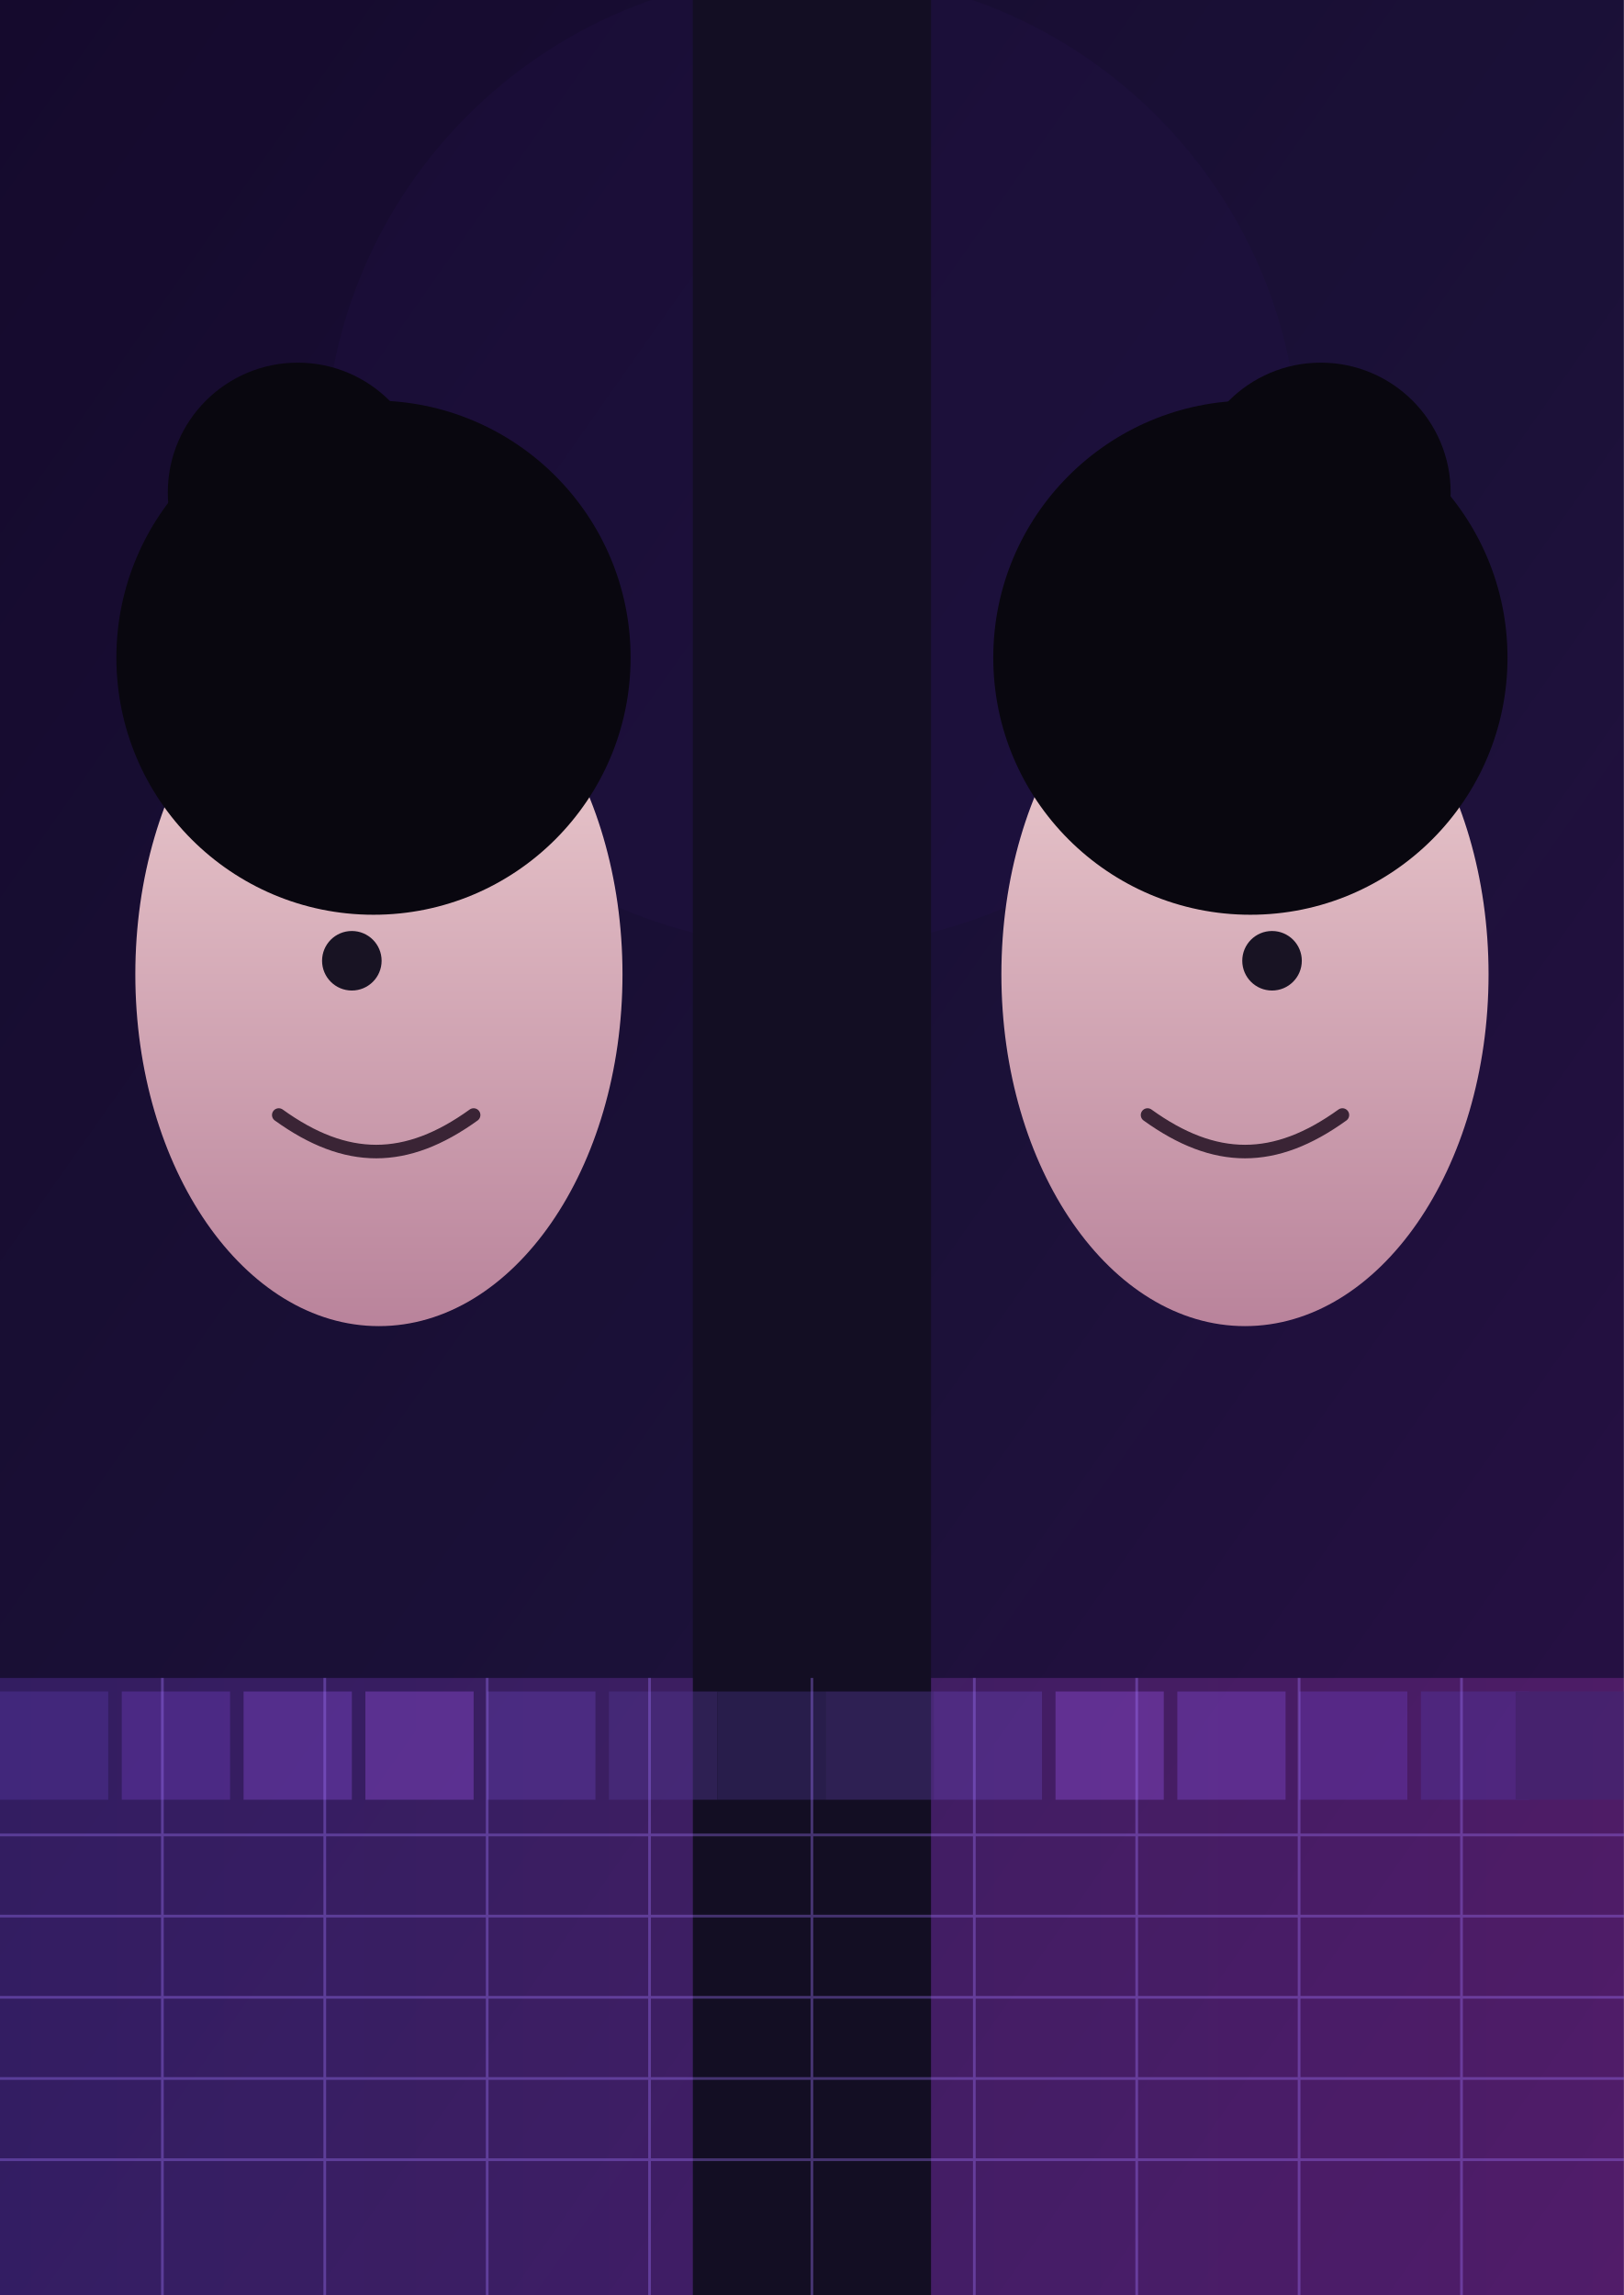
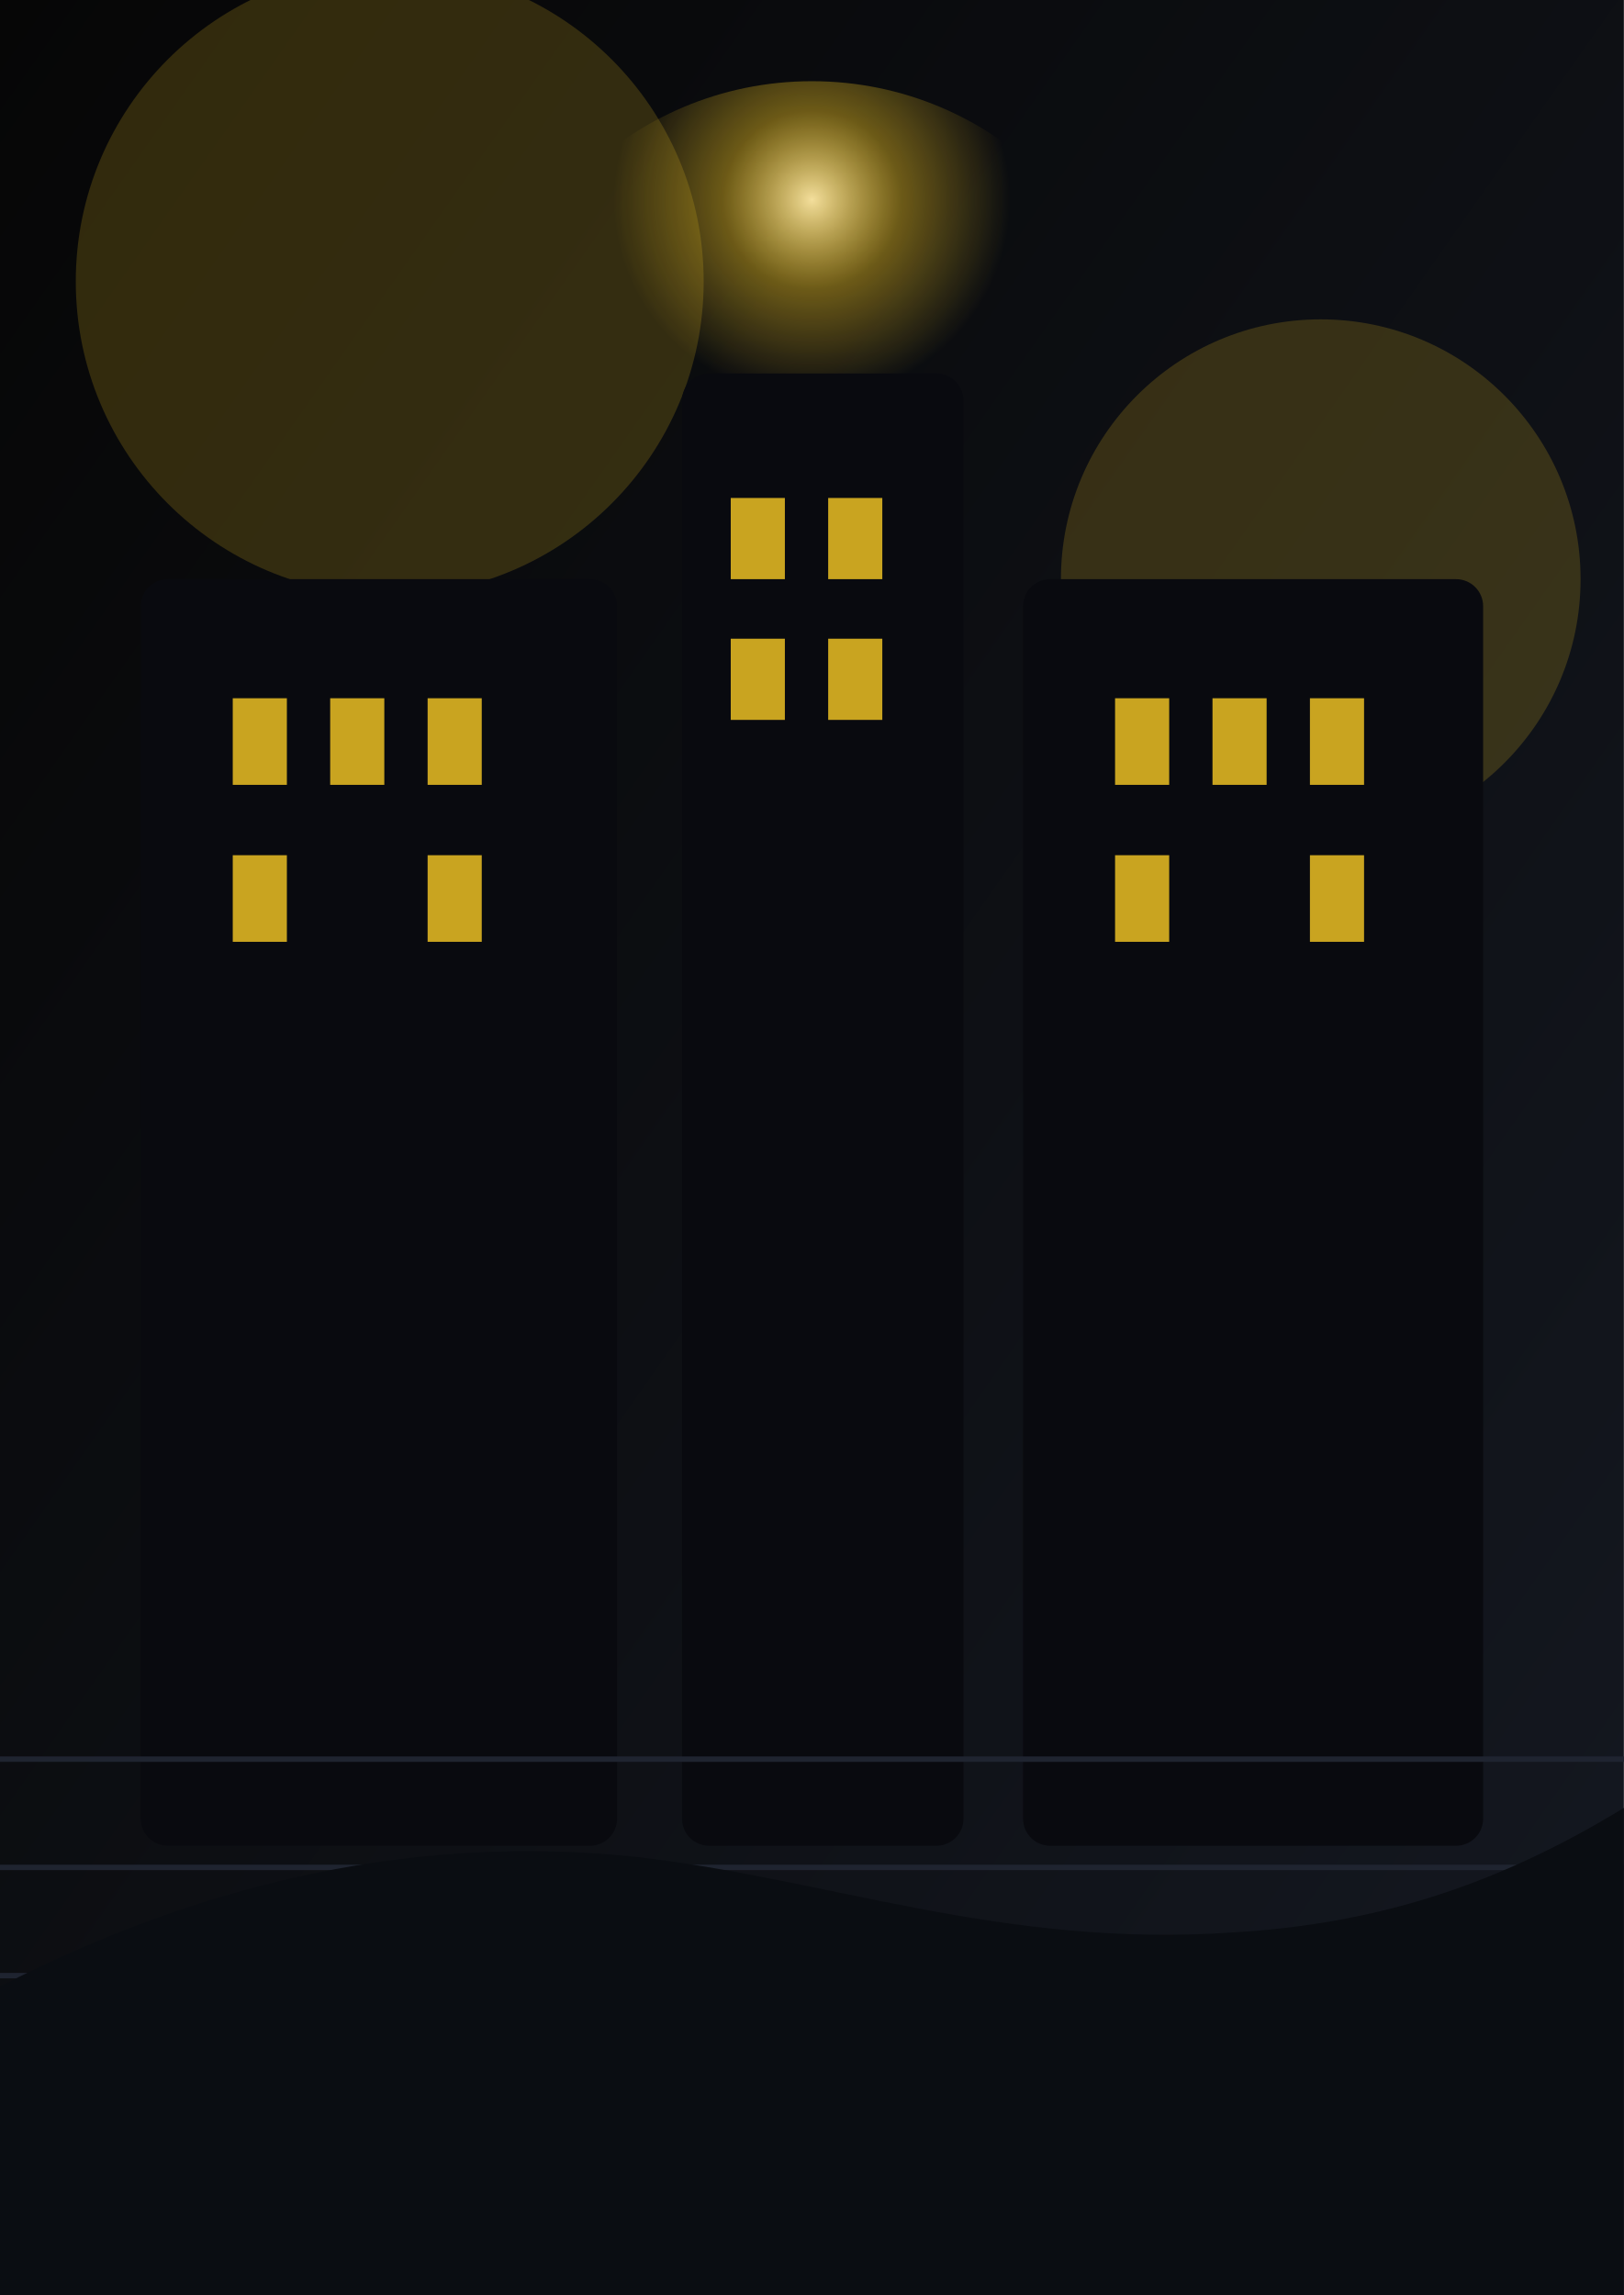
- <svg xmlns="http://www.w3.org/2000/svg" viewBox="0 0 600 848" role="img" aria-label="Symmetrical AI portrait abstract">
+ <svg xmlns="http://www.w3.org/2000/svg" viewBox="0 0 600 848" role="img" aria-label="Gotham inspired applied AI products artwork">
  <defs>
-     <linearGradient id="bg" x1="0" y1="0" x2="1" y2="1">
-       <stop offset="0" stop-color="#150a2d" />
-       <stop offset="0.55" stop-color="#1b1138" />
-       <stop offset="1" stop-color="#2a0f47" />
+     <linearGradient id="prodBg" x1="0" y1="0" x2="1" y2="1">
+       <stop offset="0" stop-color="#060606" />
+       <stop offset="1" stop-color="#151922" />
    </linearGradient>
-     <linearGradient id="skin" x1="0" y1="0" x2="0" y2="1">
-       <stop offset="0" stop-color="#f2d4d5" />
-       <stop offset="1" stop-color="#b9839b" />
-     </linearGradient>
-     <linearGradient id="glow" x1="0" y1="0" x2="1" y2="0">
-       <stop offset="0" stop-color="#8e4dff" />
-       <stop offset="1" stop-color="#da4be2" />
-     </linearGradient>
+     <radialGradient id="prodMoon" cx="0.5" cy="0.18" r="0.3">
+       <stop offset="0" stop-color="#ffe9a3" stop-opacity="0.95" />
+       <stop offset="0.45" stop-color="#f3c623" stop-opacity="0.42" />
+       <stop offset="1" stop-color="#f3c623" stop-opacity="0" />
+     </radialGradient>
  </defs>
-   <rect width="600" height="848" fill="url(#bg)" />
-   <g opacity="0.22">
-     <rect x="0" y="620" width="600" height="228" fill="url(#glow)" />
-     <circle cx="300" cy="170" r="180" fill="#25104f" />
+   <rect width="600" height="848" fill="url(#prodBg)" />
+   <circle cx="300" cy="152" r="122" fill="url(#prodMoon)" />
+   <g opacity="0.18" fill="#f3c623">
+     <circle cx="144" cy="104" r="116" />
+     <circle cx="488" cy="214" r="96" />
  </g>
-   <g>
-     <ellipse cx="140" cy="360" rx="90" ry="130" fill="url(#skin)" />
-     <ellipse cx="460" cy="360" rx="90" ry="130" fill="url(#skin)" />
-     <circle cx="130" cy="355" r="11" fill="#181323" />
-     <circle cx="470" cy="355" r="11" fill="#181323" />
-     <path d="M103 412c25 18 47 18 72 0" fill="none" stroke="#3a2435" stroke-width="5" stroke-linecap="round" />
-     <path d="M424 412c25 18 47 18 72 0" fill="none" stroke="#3a2435" stroke-width="5" stroke-linecap="round" />
+   <g fill="#090a0f">
+     <rect x="52" y="214" width="176" height="468" rx="10" />
+     <rect x="252" y="138" width="104" height="544" rx="10" />
+     <rect x="378" y="214" width="170" height="468" rx="10" />
  </g>
-   <g fill="#09070f">
-     <ellipse cx="138" cy="243" rx="95" ry="95" />
-     <ellipse cx="462" cy="243" rx="95" ry="95" />
-     <circle cx="110" cy="182" r="48" />
-     <circle cx="488" cy="182" r="48" />
+   <g fill="#f3c623" opacity="0.82">
+     <rect x="86" y="258" width="20" height="32" />
+     <rect x="122" y="258" width="20" height="32" />
+     <rect x="158" y="258" width="20" height="32" />
+     <rect x="270" y="184" width="20" height="30" />
+     <rect x="306" y="184" width="20" height="30" />
+     <rect x="412" y="258" width="20" height="32" />
+     <rect x="448" y="258" width="20" height="32" />
+     <rect x="484" y="258" width="20" height="32" />
+     <rect x="86" y="316" width="20" height="32" />
+     <rect x="158" y="316" width="20" height="32" />
+     <rect x="270" y="236" width="20" height="30" />
+     <rect x="306" y="236" width="20" height="30" />
+     <rect x="412" y="316" width="20" height="32" />
+     <rect x="484" y="316" width="20" height="32" />
  </g>
-   <rect x="256" y="0" width="88" height="848" fill="#130e23" />
-   <g opacity="0.45">
-     <rect x="0" y="625" width="40" height="40" fill="#51329b" />
-     <rect x="45" y="625" width="40" height="40" fill="#6637af" />
-     <rect x="90" y="625" width="40" height="40" fill="#7842c1" />
-     <rect x="135" y="625" width="40" height="40" fill="#8646ca" />
-     <rect x="180" y="625" width="40" height="40" fill="#5f3ba7" />
-     <rect x="225" y="625" width="40" height="40" fill="#4f368f" />
-     <rect x="265" y="625" width="40" height="40" fill="#432f7c" />
-     <rect x="305" y="625" width="40" height="40" fill="#4f368f" />
-     <rect x="345" y="625" width="40" height="40" fill="#5f3ba7" />
-     <rect x="390" y="625" width="40" height="40" fill="#8646ca" />
-     <rect x="435" y="625" width="40" height="40" fill="#7842c1" />
-     <rect x="480" y="625" width="40" height="40" fill="#6637af" />
-     <rect x="525" y="625" width="40" height="40" fill="#51329b" />
-     <rect x="560" y="625" width="40" height="40" fill="#3f2b77" />
+   <g fill="none" stroke="#1f2430" stroke-width="2">
+     <path d="M0 650H600" />
+     <path d="M0 690H600" />
+     <path d="M0 730H600" />
  </g>
-   <g stroke="#a279ff" stroke-width="1" opacity="0.35">
-     <path d="M0 678h600M0 708h600M0 738h600M0 768h600M0 798h600" />
-     <path d="M60 620v228M120 620v228M180 620v228M240 620v228M300 620v228M360 620v228M420 620v228M480 620v228M540 620v228" />
-   </g>
+   <path d="M0 848V734c78-40 156-56 234-48 72 8 136 34 222 28 50-3 95-16 144-46v180Z" fill="#0a0d12" />
</svg>
